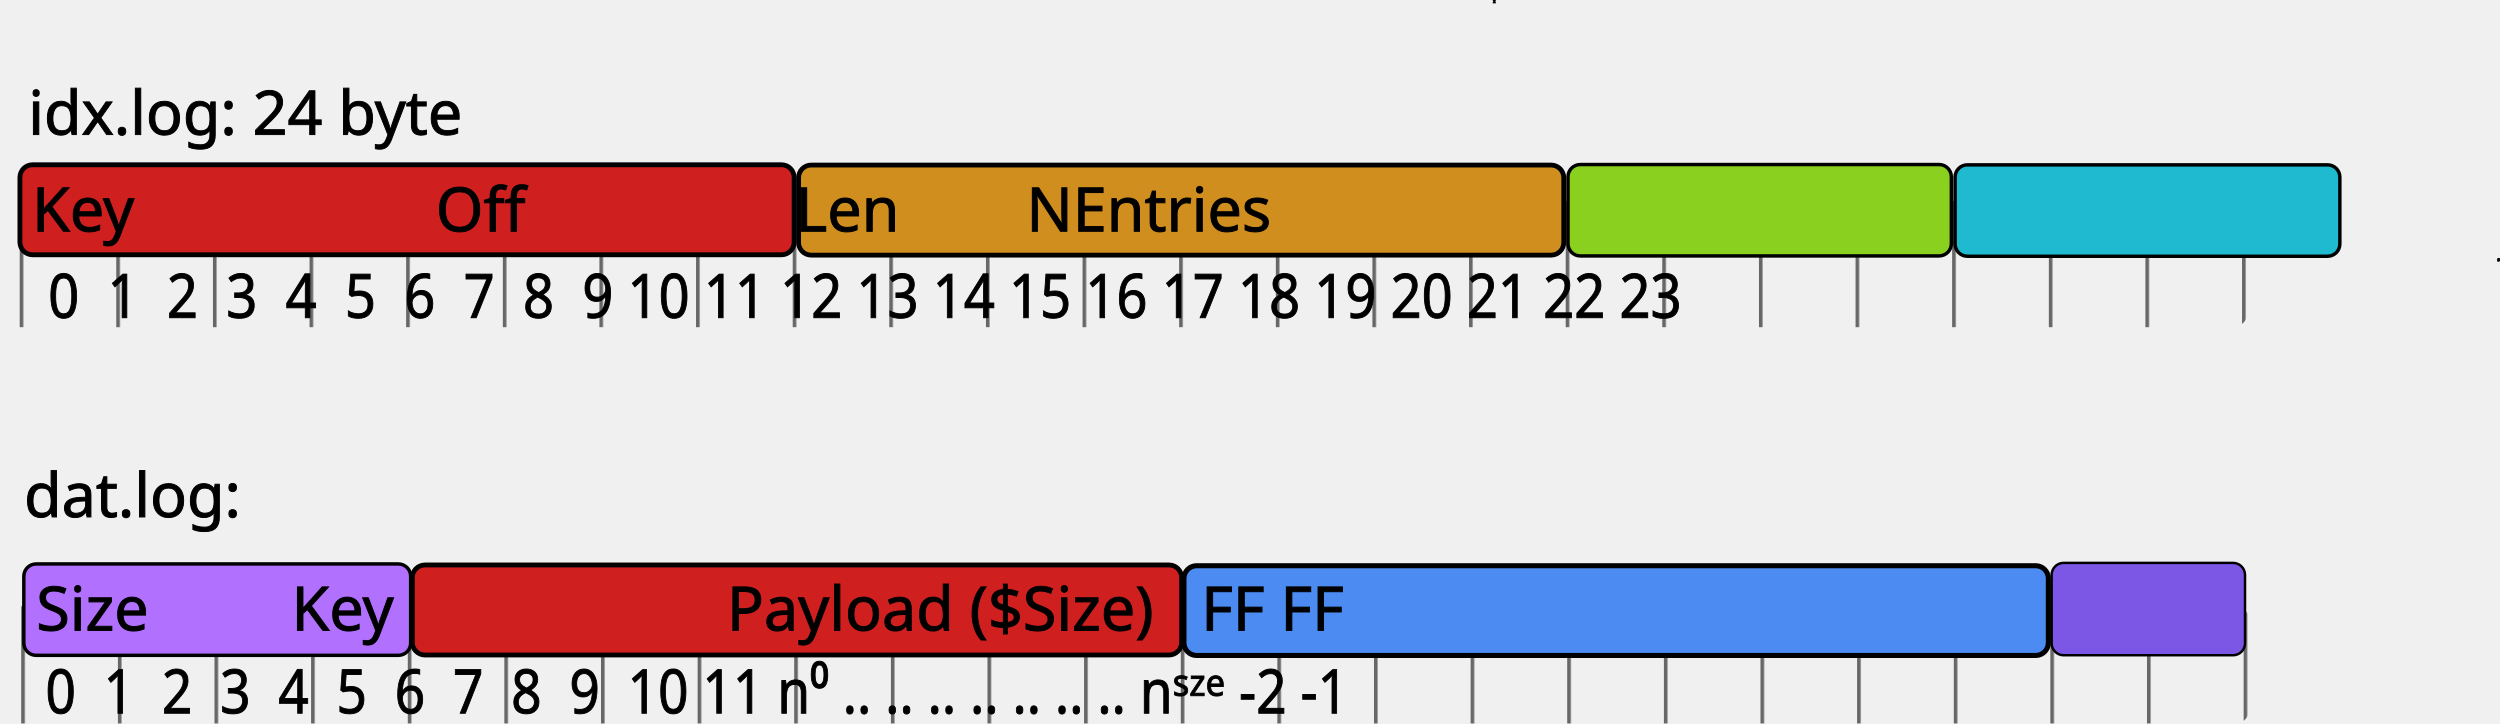
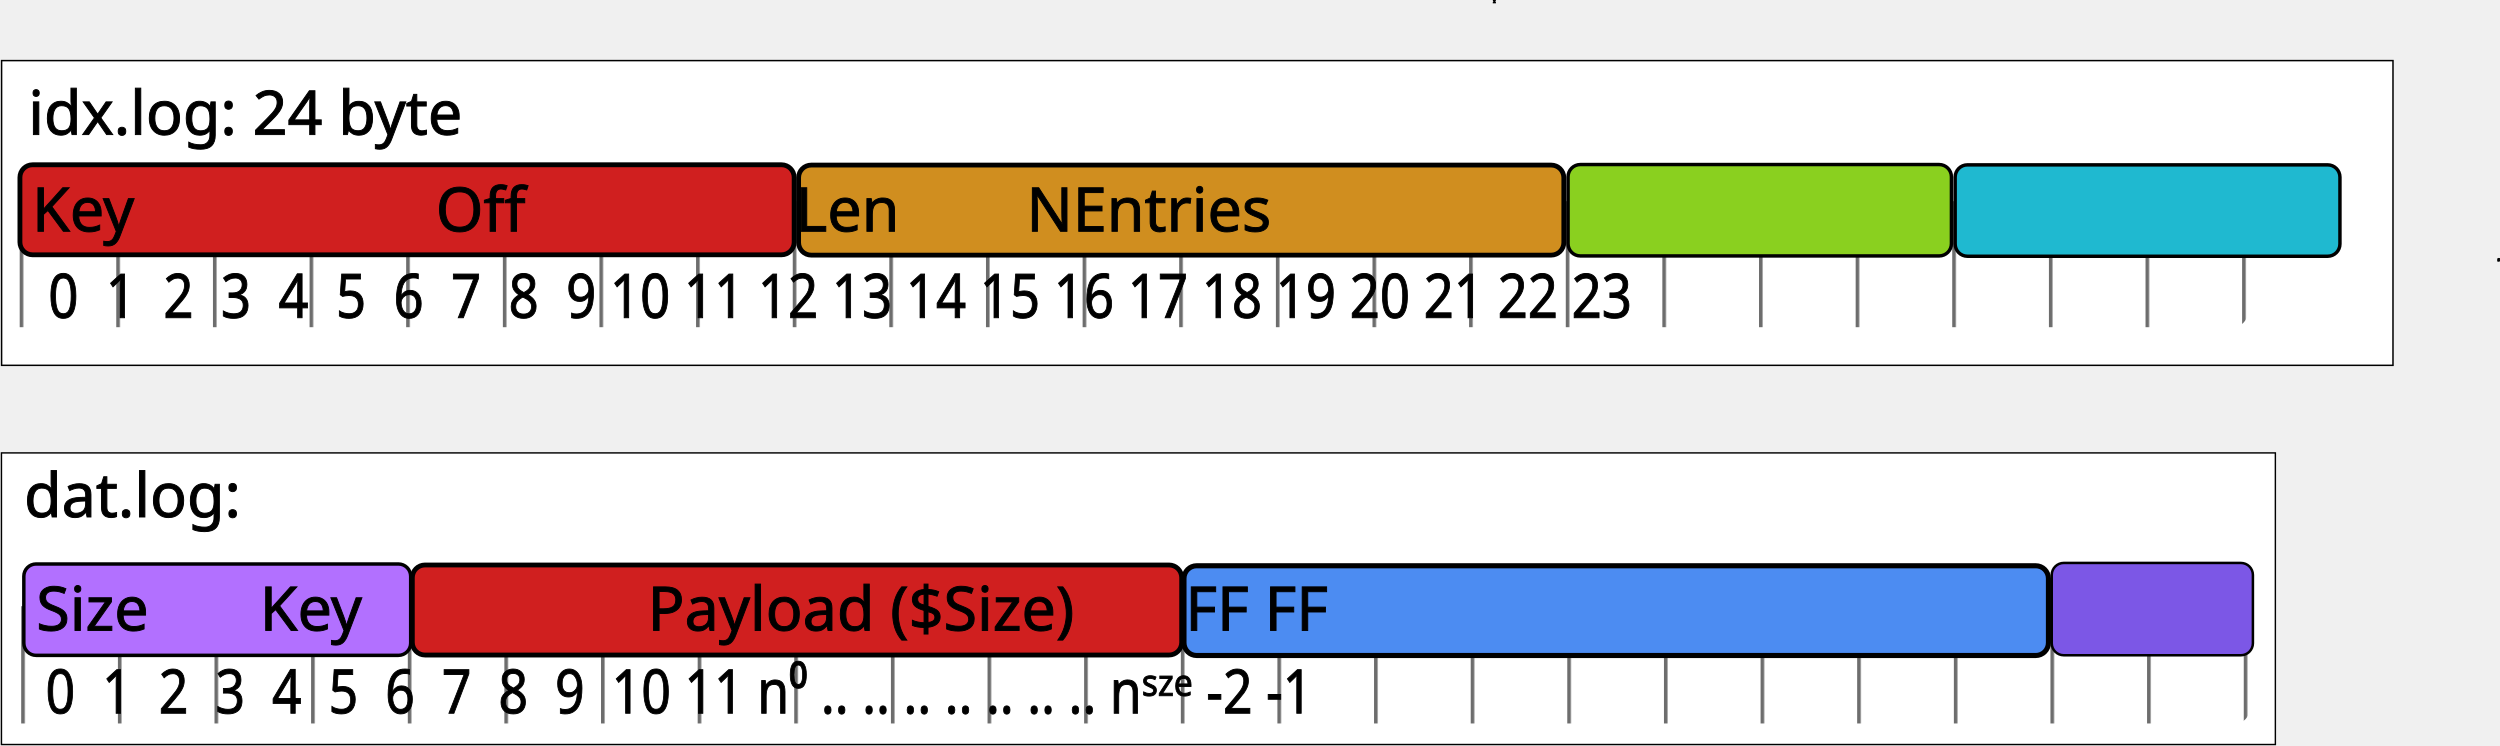
- <svg xmlns="http://www.w3.org/2000/svg" xmlns:xlink="http://www.w3.org/1999/xlink" width="693.398mm" height="200.659mm" viewBox="0 0 693.398 200.659" version="1.1" id="svg1">
+ <svg xmlns="http://www.w3.org/2000/svg" xmlns:xlink="http://www.w3.org/1999/xlink" width="693.372mm" height="206.687mm" viewBox="0 0 693.372 206.687" version="1.1" id="svg1">
  <defs id="defs1">
    <pattern xlink:href="#Strips1_1" preserveAspectRatio="xMidYMid" id="pattern4" patternTransform="matrix(1,0,0,1.688729,-30.8932,-60.53603)" x="14" y="0" width="26.8" />
    <pattern patternUnits="userSpaceOnUse" width="2" height="10" patternTransform="translate(0,0) scale(2,2)" preserveAspectRatio="xMidYMid" id="Strips1_1" style="fill:#000000">
      <rect style="stroke:none" x="0" y="-0.5" width="1" height="11" id="rect134" />
    </pattern>
    <pattern xlink:href="#Strips1_1-2" preserveAspectRatio="xMidYMid" id="pattern4-7" patternTransform="matrix(1,0,0,1.572302,-30.45921,58.22754)" x="14" y="0" width="26.8" />
    <pattern patternUnits="userSpaceOnUse" width="2" height="10" patternTransform="translate(0,0) scale(2,2)" preserveAspectRatio="xMidYMid" id="Strips1_1-2" style="fill:#000000">
      <rect style="stroke:none" x="0" y="-0.5" width="1" height="11" id="rect134-4" />
    </pattern>
  </defs>
  <g id="layer1" transform="translate(-4.450507,22.9316)">
+     <rect style="fill:#ffffff;fill-opacity:1;stroke:#000000;stroke-width:0.415;stroke-opacity:1" id="rect3" width="663.25" height="84.516" x="4.892" y="-6.124" />
+     <rect style="fill:#ffffff;fill-opacity:1;stroke:#000000;stroke-width:0.396;stroke-opacity:1" id="rect3-2" width="630.667" height="80.875" x="4.854" y="102.682" />
    <rect style="opacity:0.574;fill:url(#pattern4);fill-opacity:1;stroke:none;stroke-width:8.647;stroke-linecap:round;stroke-linejoin:round;stroke-dasharray:none;paint-order:stroke fill markers" id="rect2" width="623.441" height="34.936" x="4.451" y="32.876" ry="4.181" />
    <rect style="opacity:0.574;fill:url(#pattern4-7);fill-opacity:1;stroke:none;stroke-width:8.344;stroke-linecap:round;stroke-linejoin:round;stroke-dasharray:none;paint-order:stroke fill markers" id="rect2-6" width="623.441" height="32.528" x="4.884" y="145.2" ry="3.893" />
-     <text xml:space="preserve" style="font-weight:600;font-size:15.986px;line-height:74.932px;font-family:Vollkorn;-inkscape-font-specification:'Vollkorn Semi-Bold';letter-spacing:0px;word-spacing:0px;fill:none;stroke:#000000;stroke-width:0.25px;stroke-linecap:butt;stroke-linejoin:miter;stroke-opacity:1" x="18.899" y="61.473" id="text1" transform="scale(0.9428861,1.060574)">
-       <tspan id="tspan1" x="18.899" y="61.473" style="font-style:normal;font-variant:normal;font-weight:normal;font-stretch:normal;font-size:15.986px;line-height:74.932px;font-family:'Fira Code';-inkscape-font-specification:'Fira Code';fill:#000000;fill-opacity:1;stroke-width:0.25px">0  1  2  3  4  5  6  7  8  9 10 11 12 13 14 15 16 17 18 19 20 21 22 23</tspan>
+     <text xml:space="preserve" style="font-weight:600;font-size:15.742px;line-height:73.792px;font-family:Vollkorn;-inkscape-font-specification:'Vollkorn Semi-Bold';letter-spacing:0px;word-spacing:0px;fill:none;stroke:#000000;stroke-width:0.246px;stroke-linecap:butt;stroke-linejoin:miter;stroke-opacity:1" x="19.233" y="60.521" id="text1" transform="scale(0.9282564,1.077289)">
+       <tspan id="tspan1" x="19.233" y="60.521" style="font-style:normal;font-variant:normal;font-weight:normal;font-stretch:normal;font-size:15.742px;line-height:73.792px;font-family:'Fira Code';-inkscape-font-specification:'Fira Code';fill:#000000;fill-opacity:1;stroke-width:0.246px">0  1  2  3  4  5  6  7  8  9 10 11 12 13 14 15 16 17 18 19 20 21 22 23</tspan>
    </text>
    <text xml:space="preserve" style="font-weight:600;font-size:16.933px;line-height:79.375px;font-family:Vollkorn;-inkscape-font-specification:'Vollkorn Semi-Bold';letter-spacing:0px;word-spacing:0px;fill:none;stroke:#000000;stroke-width:0.265px;stroke-linecap:butt;stroke-linejoin:miter;stroke-opacity:1" x="11.132" y="120.452" id="text1-2">
      <tspan id="tspan1-6" x="11.132" y="120.452" style="font-style:normal;font-variant:normal;font-weight:normal;font-stretch:normal;font-size:16.933px;line-height:79.375px;font-family:'Fira Code';-inkscape-font-specification:'Fira Code';fill:#000000;fill-opacity:1;stroke-width:0.265px">dat.log:</tspan>
    </text>
    <text xml:space="preserve" style="font-weight:600;font-size:16.933px;line-height:79.375px;font-family:Vollkorn;-inkscape-font-specification:'Vollkorn Semi-Bold';letter-spacing:0px;word-spacing:0px;fill:none;stroke:#000000;stroke-width:0.265px;stroke-linecap:butt;stroke-linejoin:miter;stroke-opacity:1" x="12.276" y="14.396" id="text1-9">
      <tspan id="tspan1-1" x="12.276" y="14.396" style="font-style:normal;font-variant:normal;font-weight:normal;font-stretch:normal;font-size:16.933px;line-height:79.375px;font-family:'Fira Code';-inkscape-font-specification:'Fira Code';fill:#000000;fill-opacity:1;stroke-width:0.265px">idx.log: 24 byte</tspan>
    </text>
-     <text xml:space="preserve" style="font-weight:600;font-size:15.834px;line-height:74.223px;font-family:Vollkorn;-inkscape-font-specification:'Vollkorn Semi-Bold';letter-spacing:0px;word-spacing:0px;fill:none;stroke:#000000;stroke-width:0.247px;stroke-linecap:butt;stroke-linejoin:miter;stroke-opacity:1" x="18.265" y="163.315" id="text1-5" transform="scale(0.9337778,1.070919)">
-       <tspan id="tspan1-3" x="18.265" y="163.315" style="font-style:normal;font-variant:normal;font-weight:normal;font-stretch:normal;font-size:15.834px;line-height:74.223px;font-family:'Fira Code';-inkscape-font-specification:'Fira Code';fill:#000000;fill-opacity:1;stroke-width:0.247px">0  1  2  3  4  5  6  7  8  9  10 11 n⁰ .. .. .. .. .. .. .. nˢᶻᵉ -2 -1</tspan>
+     <text xml:space="preserve" style="font-weight:600;font-size:15.616px;line-height:73.2px;font-family:Vollkorn;-inkscape-font-specification:'Vollkorn Semi-Bold';letter-spacing:0px;word-spacing:0px;fill:none;stroke:#000000;stroke-width:0.244px;stroke-linecap:butt;stroke-linejoin:miter;stroke-opacity:1" x="18.558" y="161.024" id="text1-5" transform="scale(0.9206673,1.086169)">
+       <tspan id="tspan1-3" x="18.558" y="161.024" style="font-style:normal;font-variant:normal;font-weight:normal;font-stretch:normal;font-size:15.616px;line-height:73.2px;font-family:'Fira Code';-inkscape-font-specification:'Fira Code';fill:#000000;fill-opacity:1;stroke-width:0.244px">0  1  2  3  4  5  6  7  8  9  10 11 n⁰ .. .. .. .. .. .. .. nˢᶻᵉ -2 -1</tspan>
    </text>
    <rect style="opacity:0.997;fill:#d01f1f;fill-opacity:1;stroke:#000000;stroke-width:2.682;stroke-linecap:round;stroke-linejoin:round;stroke-opacity:1;paint-order:stroke fill markers" id="rect1" width="213.39" height="23.625" x="10.648" y="23.439" ry="2.831" />
    <rect style="opacity:0.997;fill:#d01f1f;fill-opacity:1;stroke:#000000;stroke-width:2.674;stroke-linecap:round;stroke-linejoin:round;stroke-opacity:1;paint-order:stroke fill markers" id="rect1-93" width="212.037" height="23.633" x="119.48" y="134.437" ry="2.832" />
    <rect style="opacity:0.997;fill:#b270ff;fill-opacity:1;stroke:#000000;stroke-width:1.924;stroke-linecap:round;stroke-linejoin:round;stroke-opacity:1;paint-order:stroke fill markers" id="rect1-93-0" width="106.327" height="24.384" x="11.541" y="133.969" ry="2.922" />
    <rect style="opacity:0.997;fill:#4c8cf2;fill-opacity:1;stroke:#000000;stroke-width:2.826;stroke-linecap:round;stroke-linejoin:round;stroke-opacity:1;paint-order:stroke fill markers" id="rect1-93-0-0" width="238.341" height="23.481" x="333.533" y="134.686" ry="2.814" />
-     <rect style="opacity:0.997;fill:#7c57e6;fill-opacity:1;stroke:#000000;stroke-width:1.373;stroke-linecap:round;stroke-linejoin:round;stroke-opacity:1;paint-order:stroke fill markers" id="rect1-93-0-0-0" width="52.95" height="24.934" x="573.833" y="133.533" ry="2.988" />
+     <rect style="opacity:0.997;fill:#7c57e6;fill-opacity:1;stroke:#000000;stroke-width:1.399;stroke-linecap:round;stroke-linejoin:round;stroke-opacity:1;paint-order:stroke fill markers" id="rect1-93-0-0-0" width="55.095" height="24.908" x="573.847" y="133.547" ry="2.985" />
    <rect style="opacity:0.997;fill:#d08e1f;fill-opacity:1;stroke:#000000;stroke-width:2.667;stroke-linecap:round;stroke-linejoin:round;stroke-opacity:1;paint-order:stroke fill markers" id="rect1-9" width="210.897" height="23.64" x="226.61" y="23.52" ry="2.833" />
    <rect style="opacity:0.997;fill:#8ad01f;fill-opacity:1;stroke:#000000;stroke-width:1.915;stroke-linecap:round;stroke-linejoin:round;stroke-opacity:1;paint-order:stroke fill markers" id="rect1-9-3" width="105.364" height="24.392" x="439.83" y="23.183" ry="2.923" />
    <rect style="opacity:0.997;fill:#1fb9d0;fill-opacity:1;stroke:#000000;stroke-width:1.919;stroke-linecap:round;stroke-linejoin:round;stroke-opacity:1;paint-order:stroke fill markers" id="rect1-9-3-2" width="105.759" height="24.388" x="547.192" y="23.271" ry="2.923" />
    <text xml:space="preserve" style="font-weight:600;font-size:16.933px;line-height:79.375px;font-family:Vollkorn;-inkscape-font-specification:'Vollkorn Semi-Bold';letter-spacing:0px;word-spacing:0px;fill:none;stroke:#000000;stroke-width:0.265px;stroke-linecap:butt;stroke-linejoin:miter;stroke-opacity:1" x="13.341" y="41.225" id="text1-9-9">
      <tspan id="tspan1-1-3" x="13.341" y="41.225" style="font-style:normal;font-variant:normal;font-weight:normal;font-stretch:normal;font-size:16.933px;line-height:79.375px;font-family:'Fira Code';-inkscape-font-specification:'Fira Code';fill:#000000;fill-opacity:1;stroke-width:0.265px">Key                   Off                 Len        NEntries</tspan>
    </text>
    <text xml:space="preserve" style="font-weight:600;font-size:16.933px;line-height:79.375px;font-family:Vollkorn;-inkscape-font-specification:'Vollkorn Semi-Bold';letter-spacing:0px;word-spacing:0px;fill:none;stroke:#000000;stroke-width:0.265px;stroke-linecap:butt;stroke-linejoin:miter;stroke-opacity:1" x="14.513" y="151.927" id="text1-9-9-5">
-       <tspan id="tspan1-1-3-4" x="14.513" y="151.927" style="font-style:normal;font-variant:normal;font-weight:normal;font-stretch:normal;font-size:16.933px;line-height:79.375px;font-family:'Fira Code';-inkscape-font-specification:'Fira Code';fill:#000000;fill-opacity:1;stroke-width:0.265px">Size         Key                     Payload ($Size)   FF FF</tspan>
+       <tspan id="tspan1-1-3-4" x="14.513" y="151.927" style="font-style:normal;font-variant:normal;font-weight:normal;font-stretch:normal;font-size:16.933px;line-height:79.375px;font-family:'Fira Code';-inkscape-font-specification:'Fira Code';fill:#000000;fill-opacity:1;stroke-width:0.265px">Size       Key                  Payload ($Size)       FF FF</tspan>
    </text>
    <text xml:space="preserve" style="font-weight:600;font-size:1.411px;line-height:6.615px;font-family:Vollkorn;-inkscape-font-specification:'Vollkorn Semi-Bold';letter-spacing:0px;word-spacing:0px;fill:none;stroke:#000000;stroke-width:0.265px;stroke-linecap:butt;stroke-linejoin:miter;stroke-opacity:1" x="418.569" y="-22.149" id="text4">
      <tspan id="tspan4" style="stroke-width:0.265px" x="418.569" y="-22.149">z</tspan>
    </text>
    <text xml:space="preserve" style="font-weight:600;font-size:1.411px;line-height:6.615px;font-family:Vollkorn;-inkscape-font-specification:'Vollkorn Semi-Bold';letter-spacing:0px;word-spacing:0px;fill:none;stroke:#000000;stroke-width:0.265px;stroke-linecap:butt;stroke-linejoin:miter;stroke-opacity:1" x="697.109" y="49.517" id="text5">
      <tspan id="tspan5" style="stroke-width:0.265px" x="697.109" y="49.517">s</tspan>
    </text>
  </g>
</svg>
